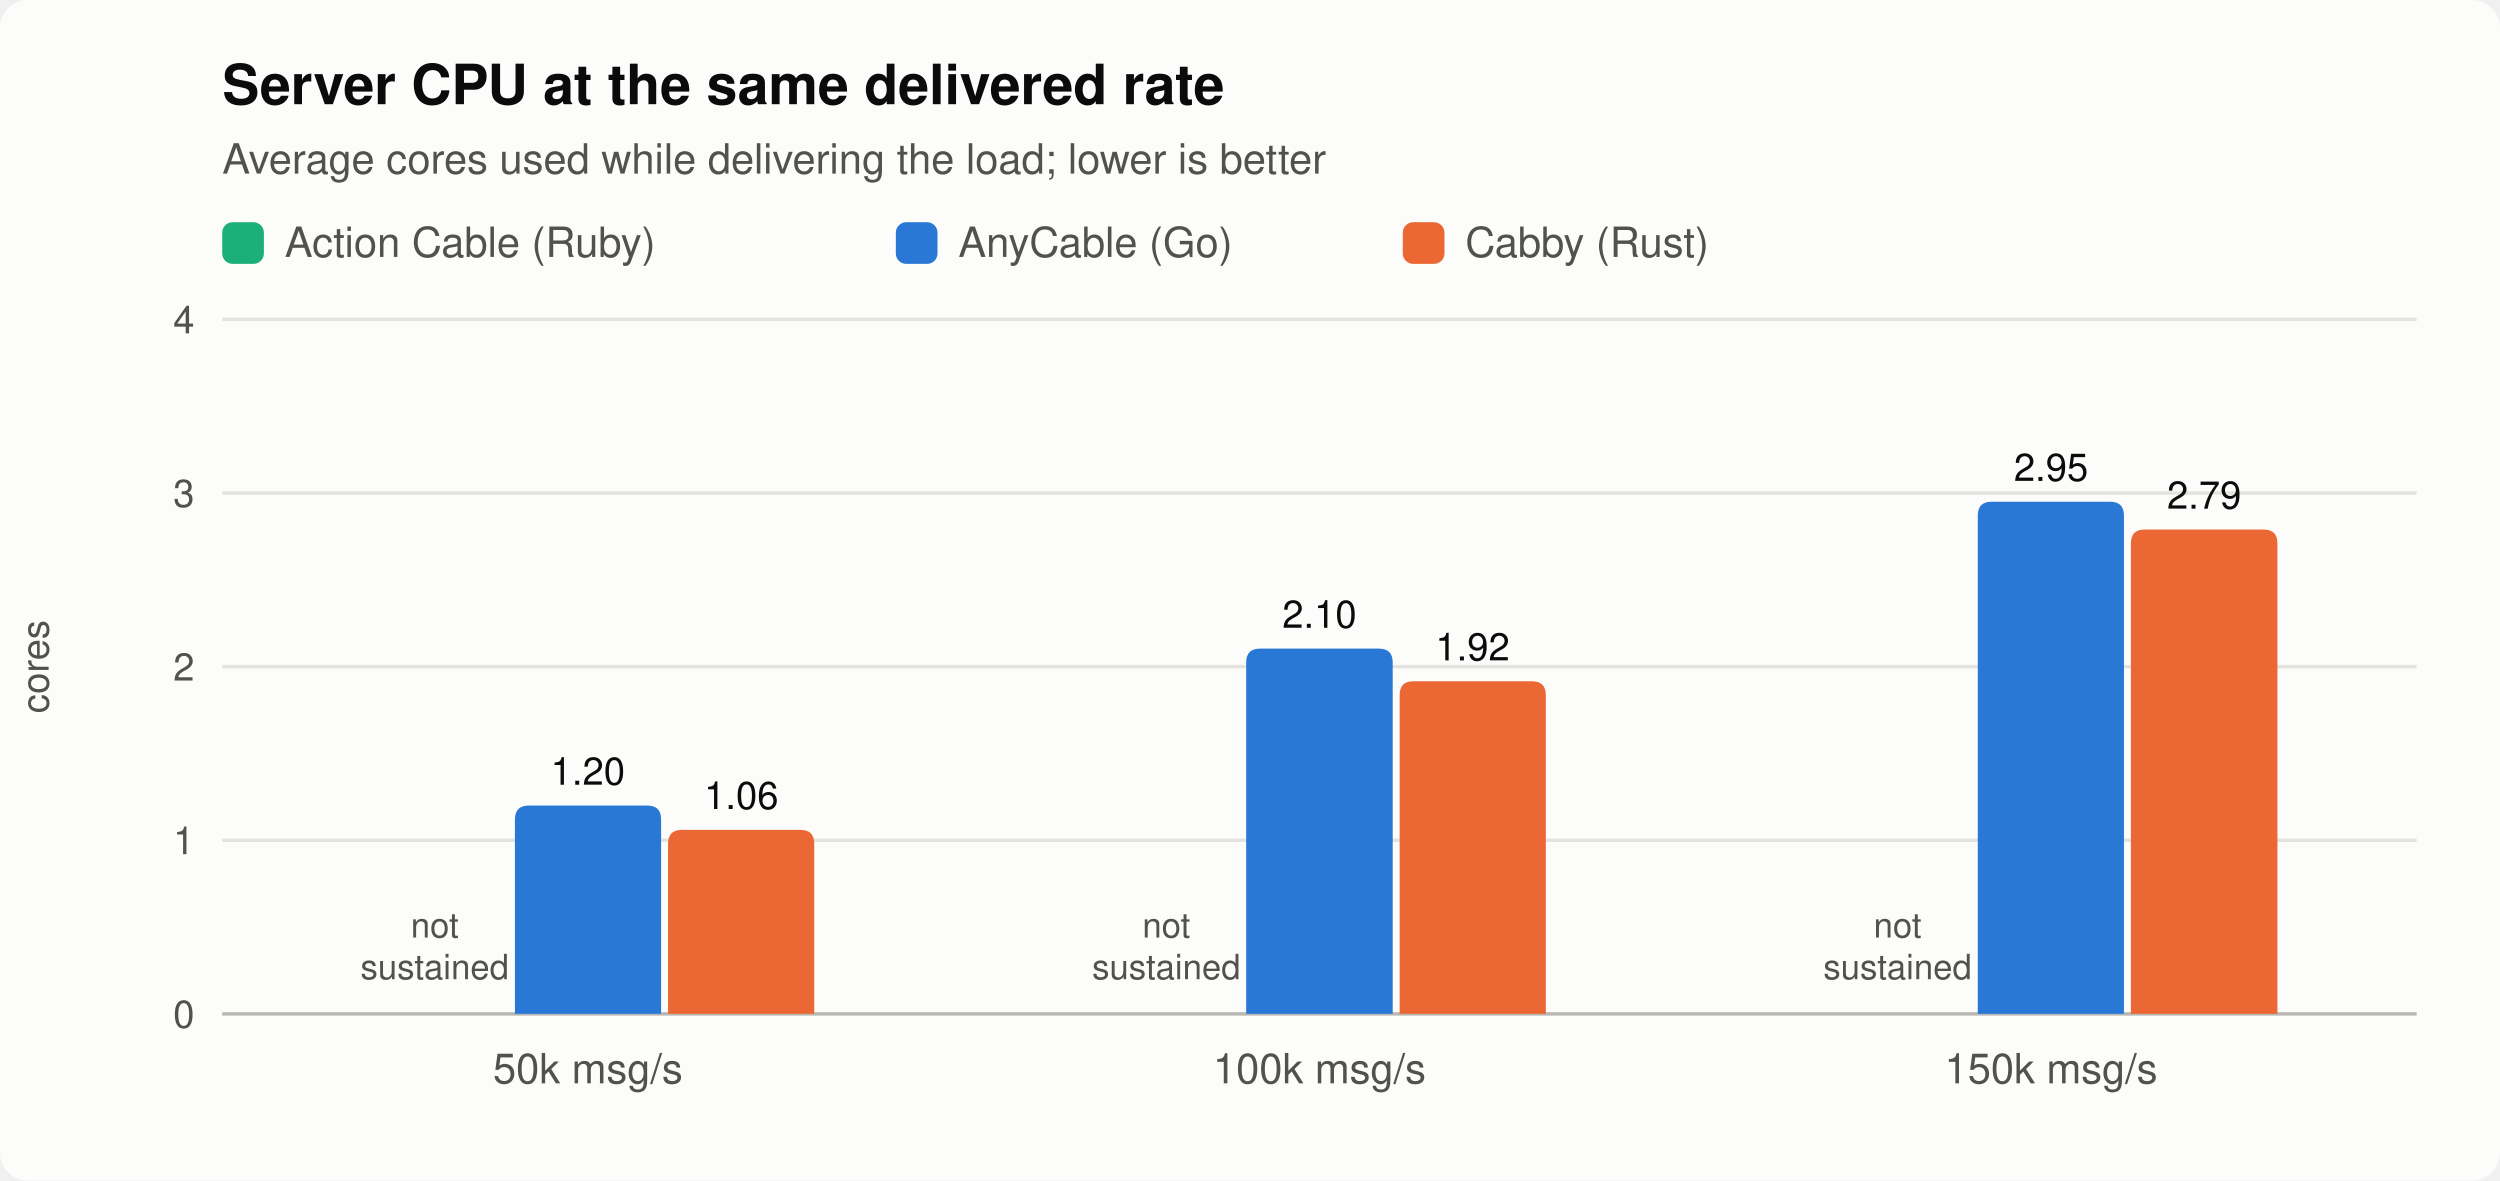
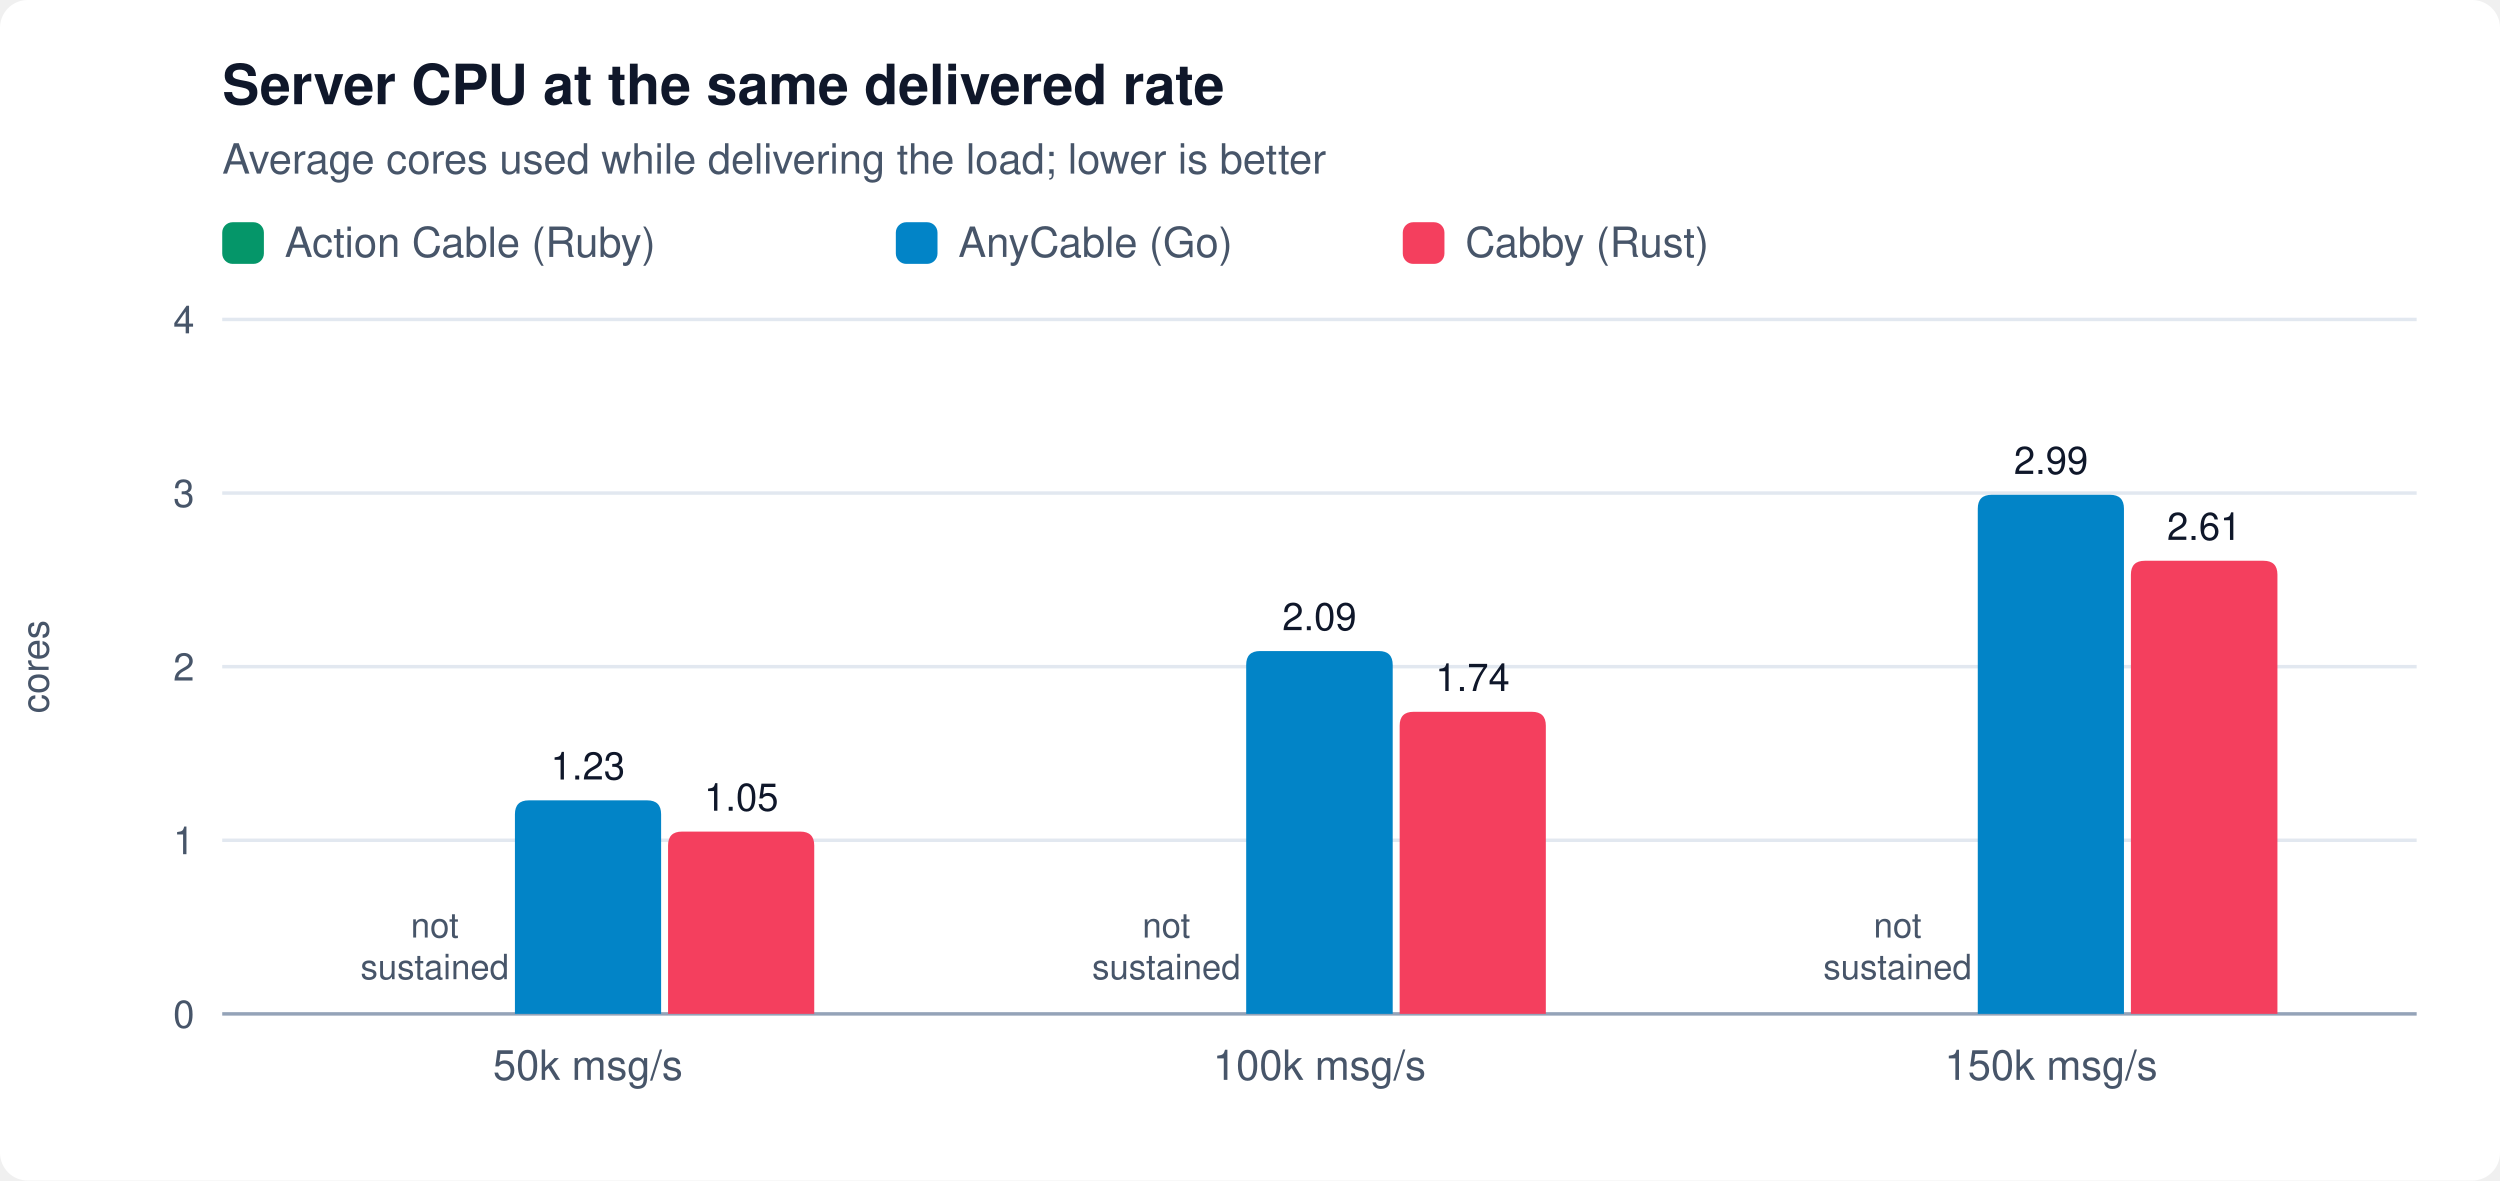
<svg xmlns="http://www.w3.org/2000/svg" viewBox="0 0 720 340" width="720" height="340" role="img" aria-labelledby="t d">
  <style>
-   .surface { fill: #fcfcfb; } .actioncable { fill: #1baf7a; } .anycable-go { fill: #2a78d6; } .cabby { fill: #eb6834; }
-   .soketi { fill: #eda100; } .reverb { fill: #e87ba4; }
-   .t1 { fill: #0b0b0b; } .t2 { fill: #52514e; } .grid { stroke: #e4e3df; } .axis { stroke: #b9b8b2; }
+   .surface { fill: #ffffff; } .actioncable { fill: #059669; } .anycable-go { fill: #0284c7; } .cabby { fill: #f43f5e; }
+   .soketi { fill: #d97706; } .reverb { fill: #7c3aed; }
+   .t1 { fill: #0f172a; } .t2 { fill: #475569; } .grid { stroke: #e2e8f0; } .axis { stroke: #94a3b8; }
  @media (prefers-color-scheme: dark) {
-     .surface { fill: #1a1a19; } .actioncable { fill: #199e70; } .anycable-go { fill: #3987e5; } .cabby { fill: #d95926; }
-     .soketi { fill: #c98500; } .reverb { fill: #d55181; }
-     .t1 { fill: #f0efec; } .t2 { fill: #c3c2b7; } .grid { stroke: #383835; } .axis { stroke: #5e5d58; }
+     .surface { fill: #0f172a; } .actioncable { fill: #059669; } .anycable-go { fill: #0ea5e9; } .cabby { fill: #f43f5e; }
+     .soketi { fill: #d97706; } .reverb { fill: #8b5cf6; }
+     .t1 { fill: #f1f5f9; } .t2 { fill: #cbd5e1; } .grid { stroke: #334155; } .axis { stroke: #64748b; }
  }
  text { font-family: -apple-system, BlinkMacSystemFont, "Segoe UI", Helvetica, Arial, sans-serif; }
</style>
  <rect class="surface" width="720" height="340" rx="8" />
  <text class="t1" x="64" y="30" font-size="16" font-weight="600">Server CPU at the same delivered rate</text>
  <text class="t2" x="64" y="50" font-size="12">Average cores used while delivering the load; lower is better</text>
  <rect class="actioncable" x="64" y="64" width="12" height="12" rx="3" />
  <text class="t2" x="82" y="74" font-size="12">Action Cable (Ruby)</text>
  <rect class="anycable-go" x="258" y="64" width="12" height="12" rx="3" />
  <text class="t2" x="276" y="74" font-size="12">AnyCable (Go)</text>
  <rect class="cabby" x="404" y="64" width="12" height="12" rx="3" />
  <text class="t2" x="422" y="74" font-size="12">Cabby (Rust)</text>
  <line class="axis" x1="64" x2="696" y1="292.0" y2="292.0" stroke-width="1" />
  <text class="t2" x="56" y="296.0" font-size="11" text-anchor="end">0</text>
  <line class="grid" x1="64" x2="696" y1="242.0" y2="242.0" stroke-width="1" />
  <text class="t2" x="56" y="246.0" font-size="11" text-anchor="end">1</text>
  <line class="grid" x1="64" x2="696" y1="192.0" y2="192.0" stroke-width="1" />
  <text class="t2" x="56" y="196.0" font-size="11" text-anchor="end">2</text>
  <line class="grid" x1="64" x2="696" y1="142.0" y2="142.0" stroke-width="1" />
  <text class="t2" x="56" y="146.0" font-size="11" text-anchor="end">3</text>
  <line class="grid" x1="64" x2="696" y1="92.0" y2="92.0" stroke-width="1" />
  <text class="t2" x="56" y="96.0" font-size="11" text-anchor="end">4</text>
  <text class="t2" x="14" y="192" font-size="11" transform="rotate(-90 14 192)" text-anchor="middle">cores</text>
  <text class="t2" x="125.2" y="270.0" font-size="10" text-anchor="middle">not</text>
  <text class="t2" x="125.2" y="282.0" font-size="10" text-anchor="middle">sustained</text>
-   <path class="anycable-go" d="M148.3,292.0 V236.0 Q148.3,232.0 152.3,232.0 H186.4 Q190.4,232.0 190.4,236.0 V292.0 Z" />
-   <text class="t1" x="169.3" y="226.0" font-size="11" text-anchor="middle">1.20</text>
-   <path class="cabby" d="M192.4,292.0 V243.0 Q192.4,239.0 196.4,239.0 H230.5 Q234.5,239.0 234.5,243.0 V292.0 Z" />
-   <text class="t1" x="213.5" y="233.0" font-size="11" text-anchor="middle">1.06</text>
-   <text class="t2" x="169.3" y="312" font-size="12" text-anchor="middle">50k msg/s</text>
+   <path class="anycable-go" d="M148.3,292.0 V234.5 Q148.3,230.5 152.3,230.5 H186.4 Q190.4,230.5 190.4,234.5 V292.0 Z" />
+   <text class="t1" x="169.3" y="224.5" font-size="11" text-anchor="middle">1.23</text>
+   <path class="cabby" d="M192.4,292.0 V243.5 Q192.4,239.5 196.4,239.5 H230.5 Q234.5,239.5 234.5,243.5 V292.0 Z" />
+   <text class="t1" x="213.5" y="233.5" font-size="11" text-anchor="middle">1.05</text>
+   <text class="t2" x="169.3" y="311" font-size="12" text-anchor="middle">50k msg/s</text>
  <text class="t2" x="335.9" y="270.0" font-size="10" text-anchor="middle">not</text>
  <text class="t2" x="335.9" y="282.0" font-size="10" text-anchor="middle">sustained</text>
-   <path class="anycable-go" d="M358.9,292.0 V190.8 Q358.9,186.8 362.9,186.8 H397.1 Q401.1,186.8 401.1,190.8 V292.0 Z" />
-   <text class="t1" x="380.0" y="180.8" font-size="11" text-anchor="middle">2.10</text>
-   <path class="cabby" d="M403.1,292.0 V200.2 Q403.1,196.2 407.1,196.2 H441.2 Q445.2,196.2 445.2,200.2 V292.0 Z" />
-   <text class="t1" x="424.1" y="190.2" font-size="11" text-anchor="middle">1.92</text>
-   <text class="t2" x="380.0" y="312" font-size="12" text-anchor="middle">100k msg/s</text>
+   <path class="anycable-go" d="M358.9,292.0 V191.5 Q358.9,187.5 362.9,187.5 H397.1 Q401.1,187.5 401.1,191.5 V292.0 Z" />
+   <text class="t1" x="380.0" y="181.5" font-size="11" text-anchor="middle">2.09</text>
+   <path class="cabby" d="M403.1,292.0 V209.0 Q403.1,205.0 407.1,205.0 H441.2 Q445.2,205.0 445.2,209.0 V292.0 Z" />
+   <text class="t1" x="424.1" y="199.0" font-size="11" text-anchor="middle">1.74</text>
+   <text class="t2" x="380.0" y="311" font-size="12" text-anchor="middle">100k msg/s</text>
  <text class="t2" x="546.5" y="270.0" font-size="10" text-anchor="middle">not</text>
  <text class="t2" x="546.5" y="282.0" font-size="10" text-anchor="middle">sustained</text>
-   <path class="anycable-go" d="M569.6,292.0 V148.5 Q569.6,144.5 573.6,144.5 H607.7 Q611.7,144.5 611.7,148.5 V292.0 Z" />
-   <text class="t1" x="590.7" y="138.5" font-size="11" text-anchor="middle">2.95</text>
-   <path class="cabby" d="M613.7,292.0 V156.5 Q613.7,152.5 617.7,152.5 H651.9 Q655.9,152.5 655.9,156.5 V292.0 Z" />
-   <text class="t1" x="634.8" y="146.5" font-size="11" text-anchor="middle">2.79</text>
-   <text class="t2" x="590.7" y="312" font-size="12" text-anchor="middle">150k msg/s</text>
+   <path class="anycable-go" d="M569.6,292.0 V146.5 Q569.6,142.5 573.6,142.5 H607.7 Q611.7,142.5 611.7,146.5 V292.0 Z" />
+   <text class="t1" x="590.7" y="136.5" font-size="11" text-anchor="middle">2.99</text>
+   <path class="cabby" d="M613.7,292.0 V165.5 Q613.7,161.5 617.7,161.5 H651.9 Q655.9,161.5 655.9,165.5 V292.0 Z" />
+   <text class="t1" x="634.8" y="155.5" font-size="11" text-anchor="middle">2.61</text>
+   <text class="t2" x="590.7" y="311" font-size="12" text-anchor="middle">150k msg/s</text>
</svg>
